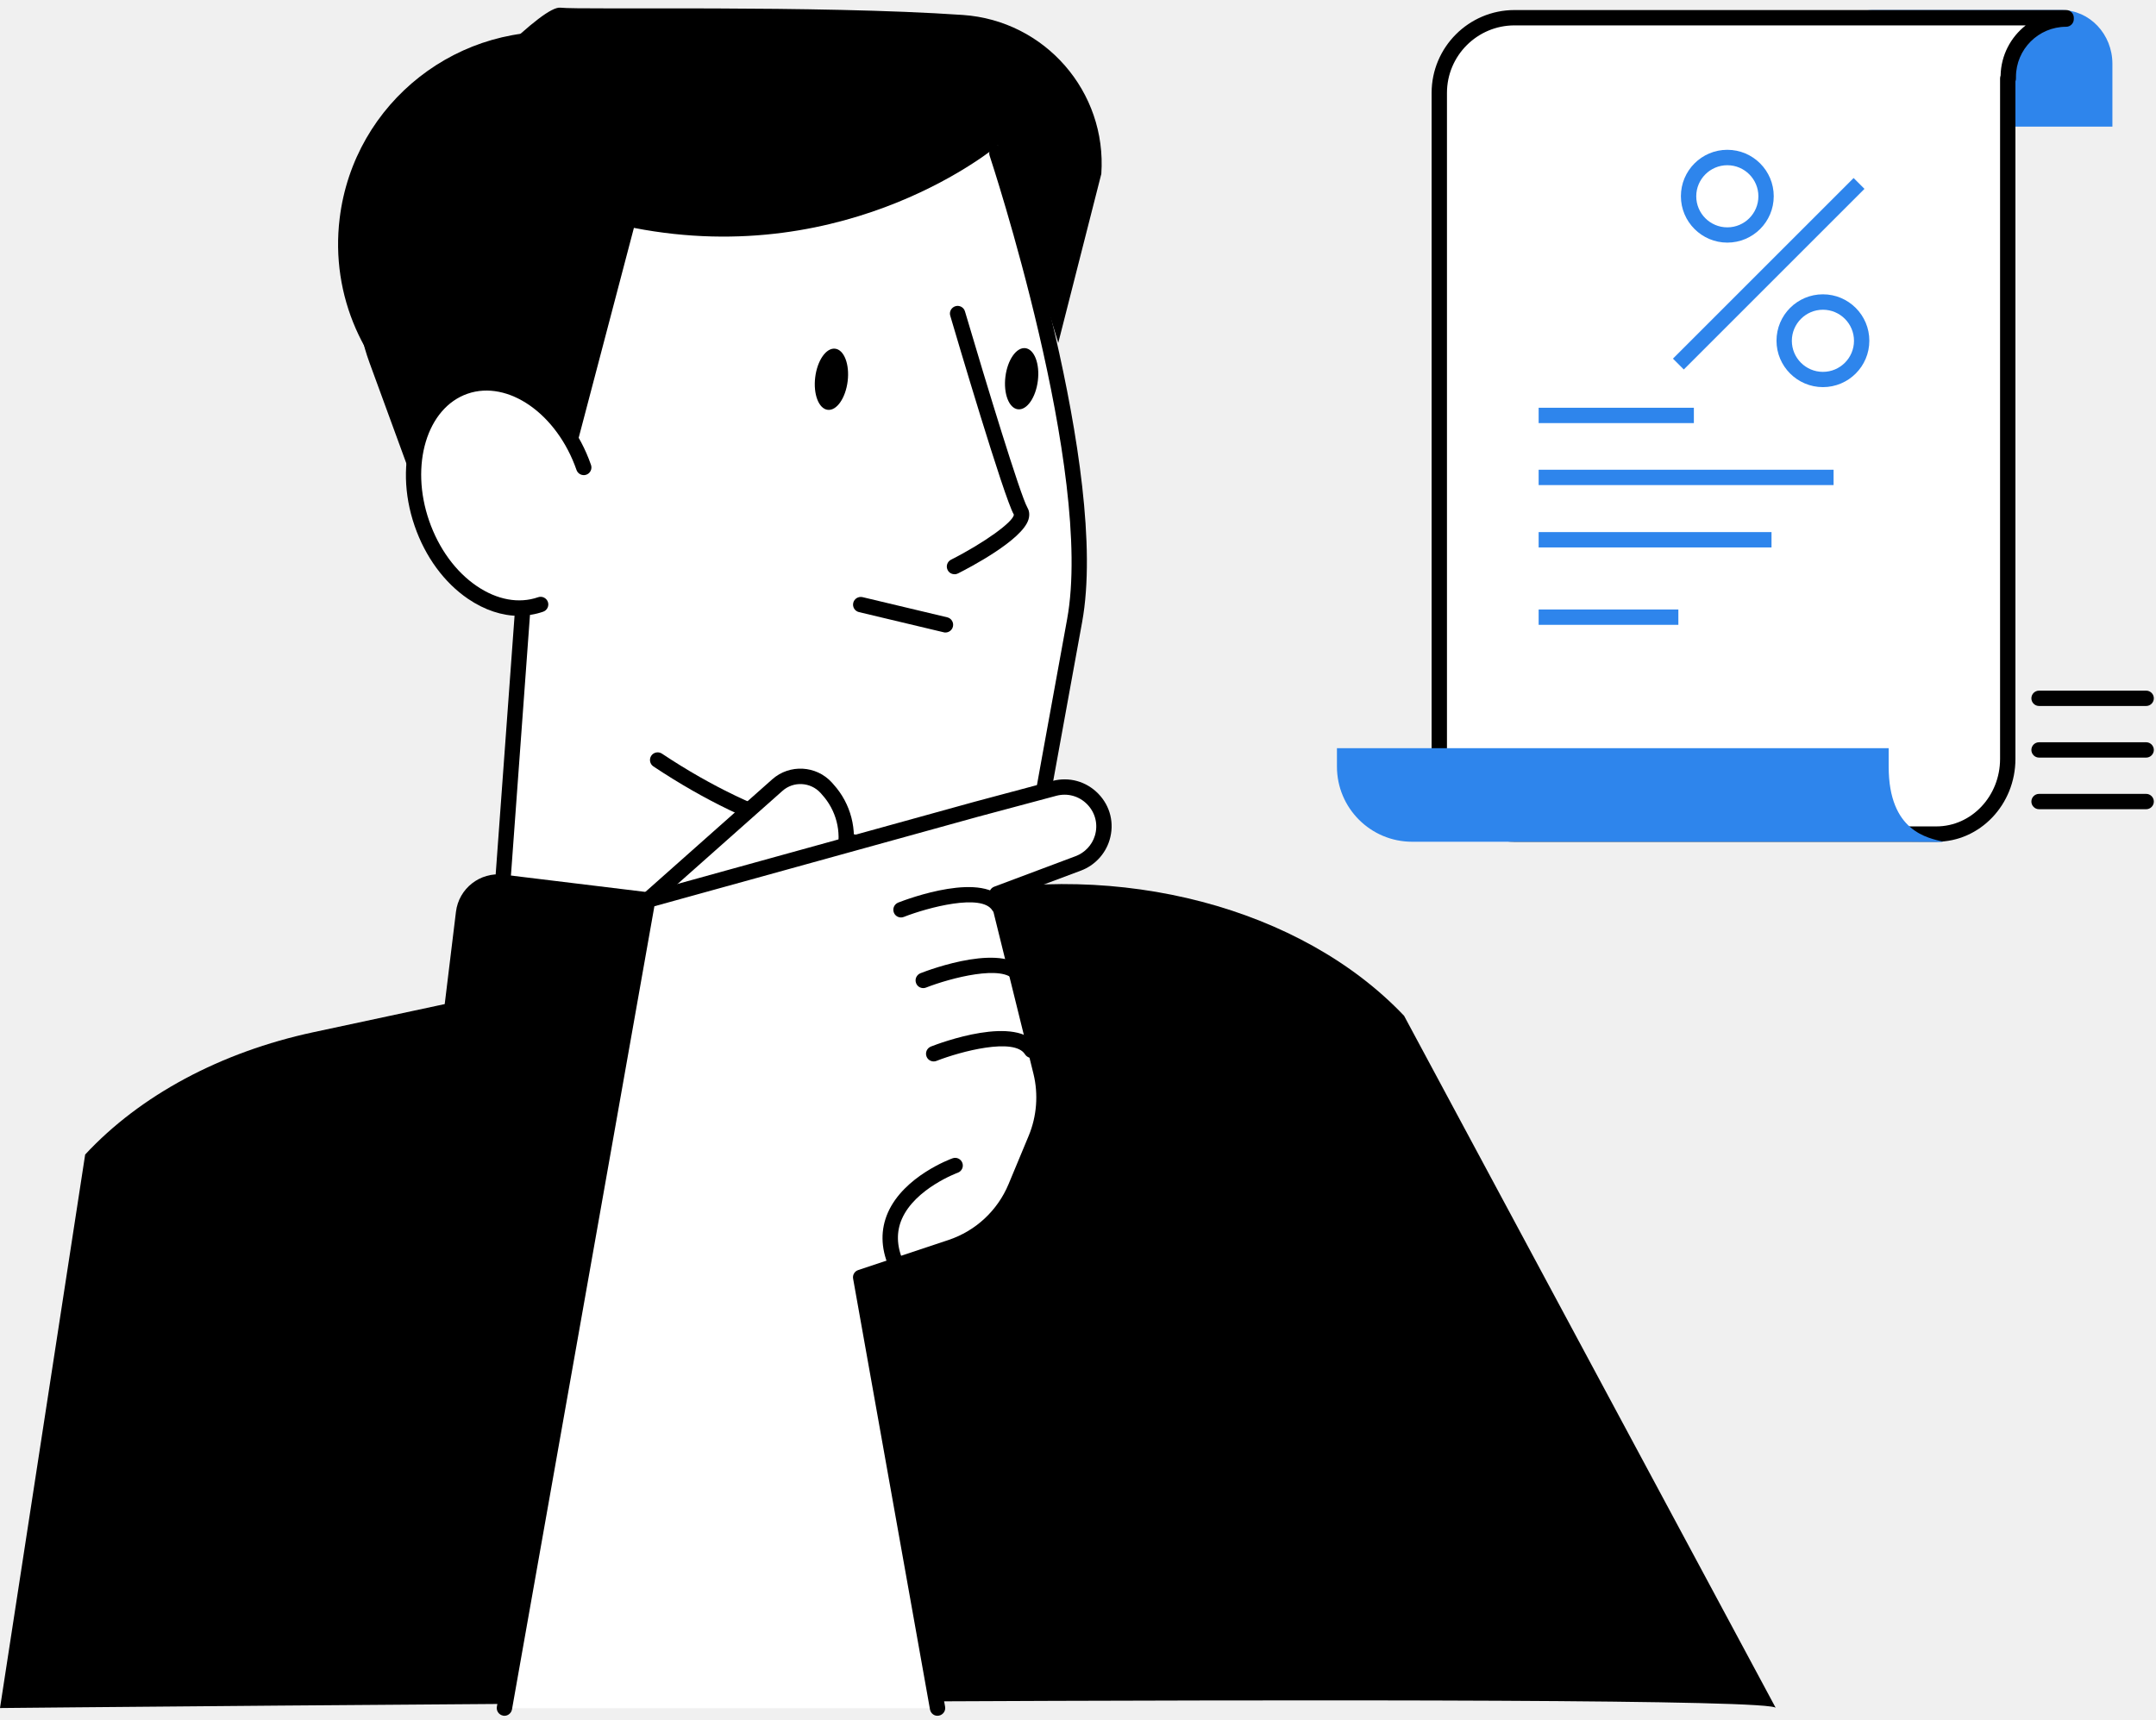
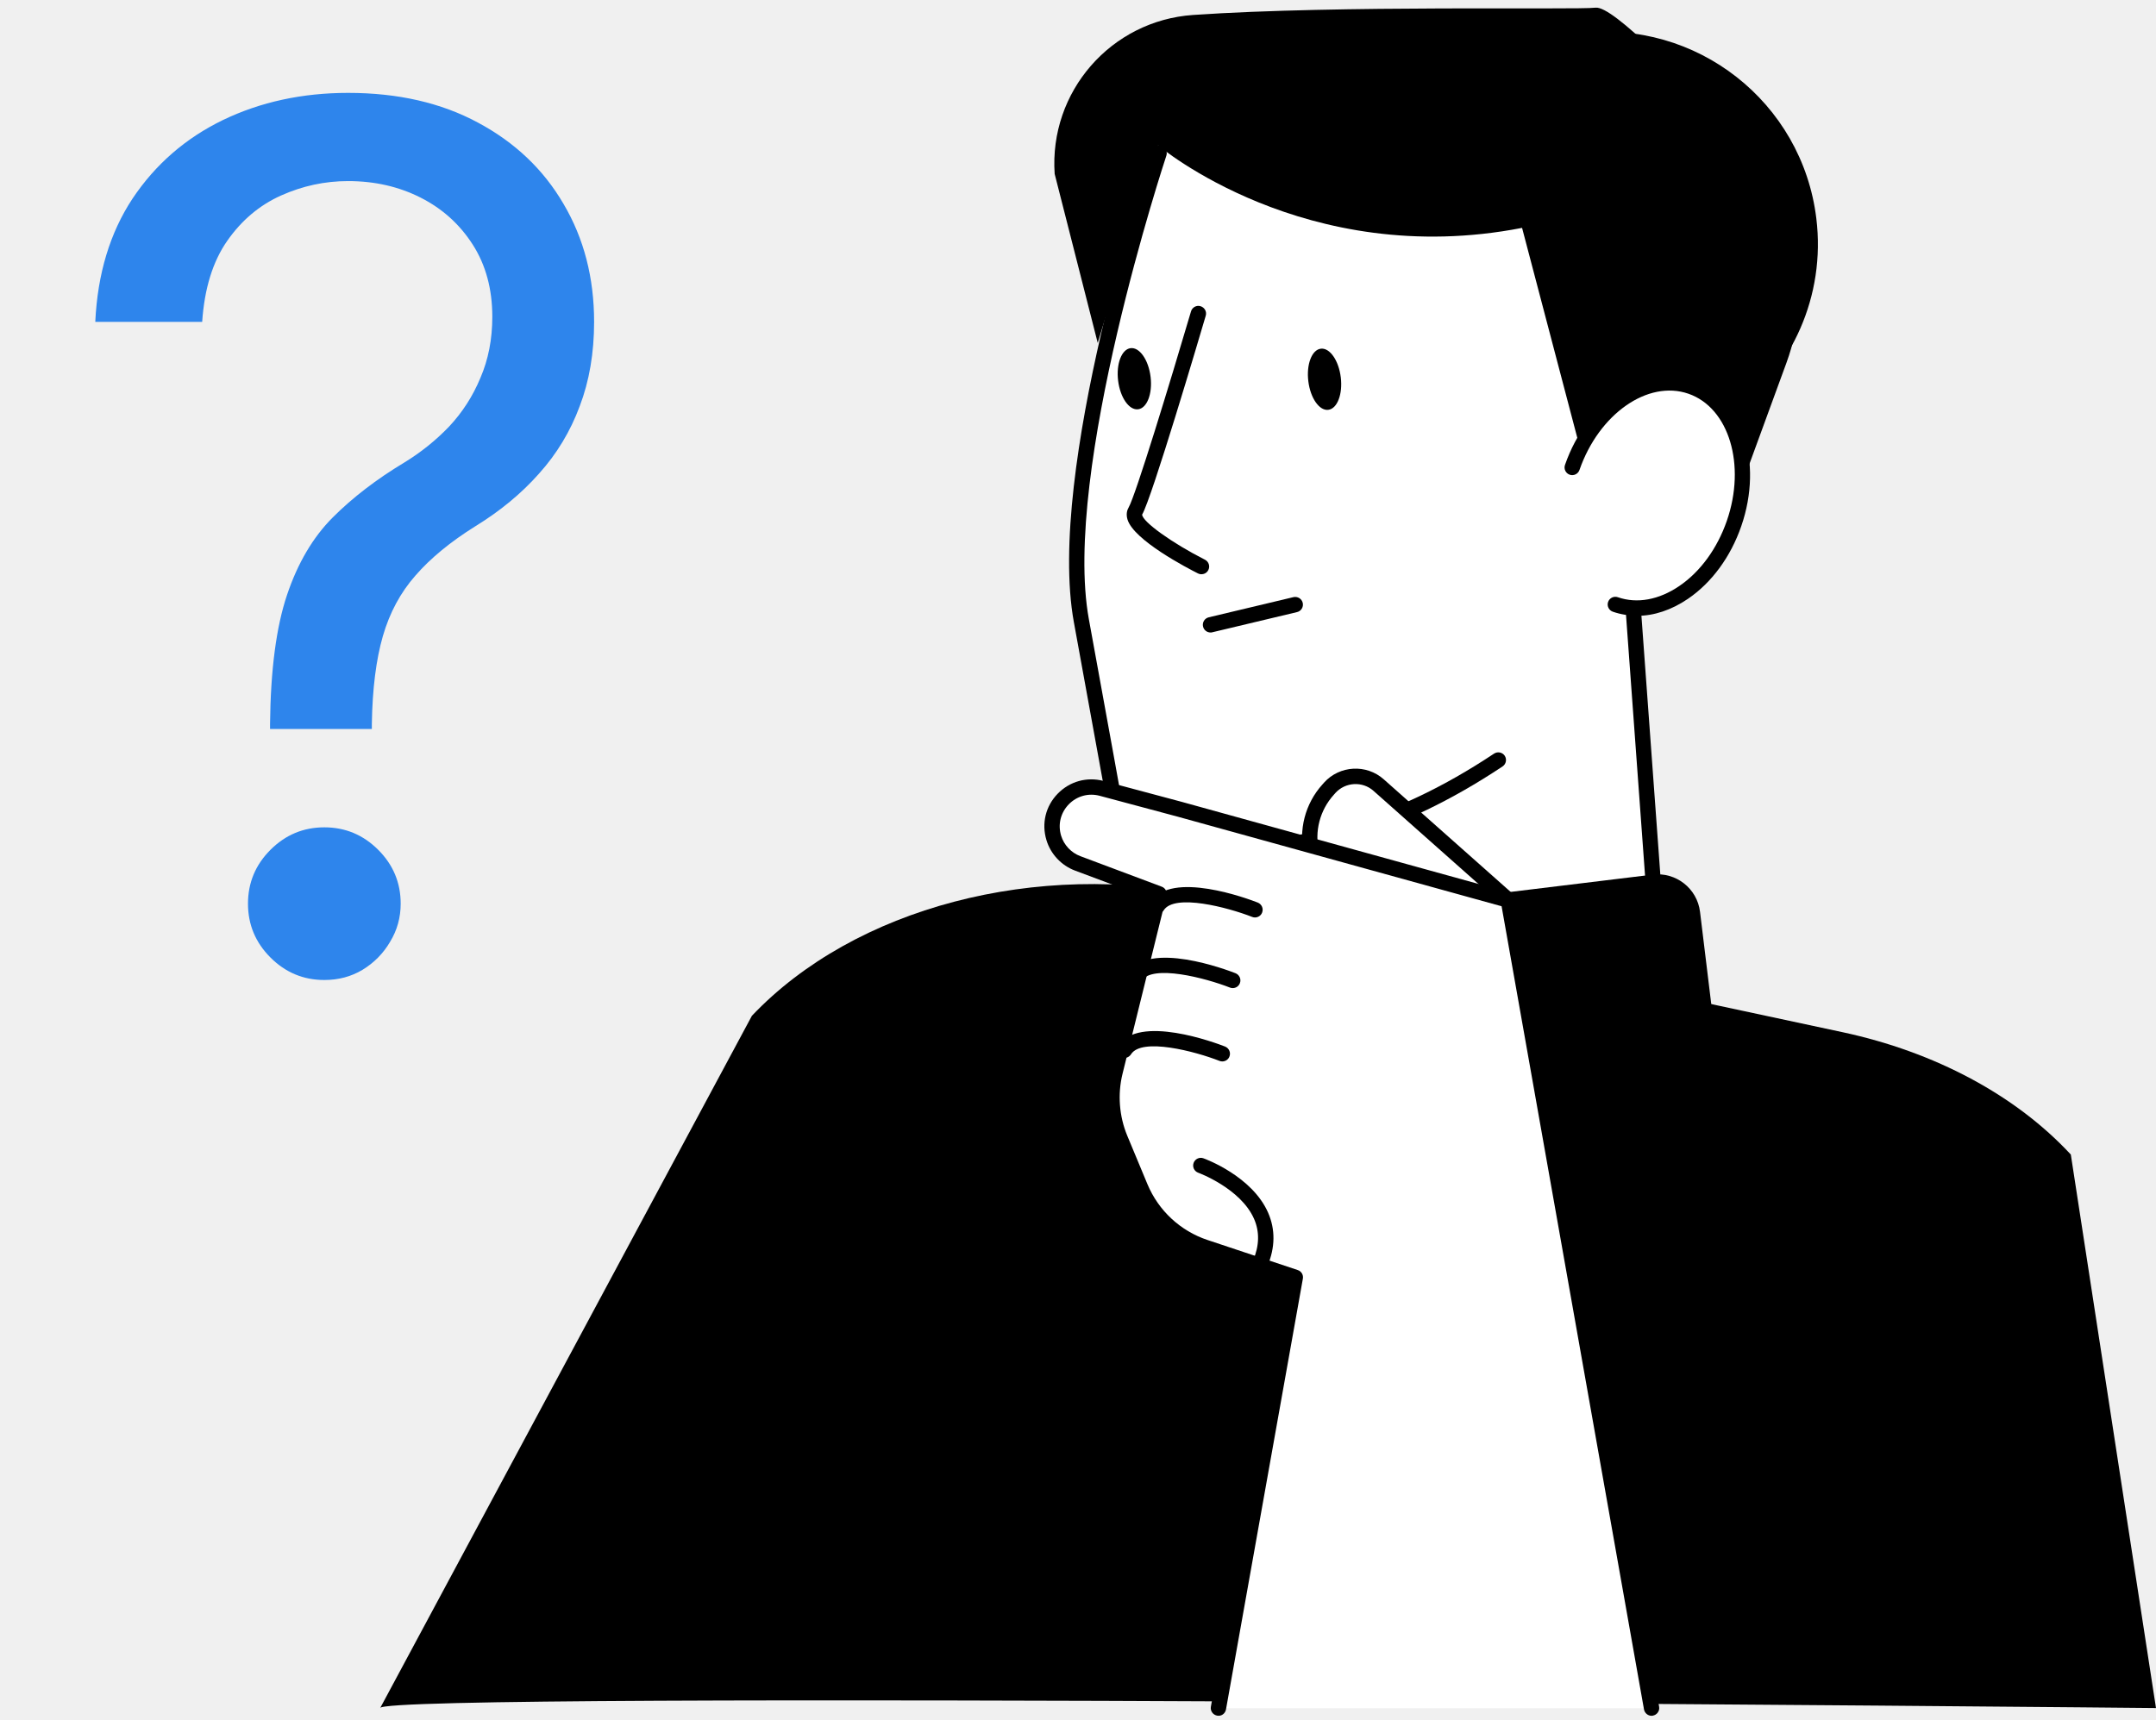
<svg xmlns="http://www.w3.org/2000/svg" width="361" height="288" viewBox="0 0 361 288" fill="none">
  <mask id="mask0_2_1961" style="mask-type:luminance" maskUnits="userSpaceOnUse" x="0" y="0" width="361" height="288">
-     <path d="M360.997 0H0V287.77H360.997V0Z" fill="white" />
+     <path d="M0 0H360.997V287.77H0V0Z" fill="white" />
  </mask>
  <g mask="url(#mask0_2_1961)">
-     <path d="M77.531 63.824C86.46 60.535 91.714 63.913 94.553 67.305C94.951 67.78 95.311 68.281 95.658 68.795C94.347 50.142 98.613 36.614 108.402 28.482C116.907 21.429 129.792 18.538 145.684 20.157C157.605 21.365 167.151 24.692 167.253 24.731C167.536 24.833 167.767 25.065 167.857 25.347C168.577 27.518 185.522 78.88 180.91 104.137C176.285 129.432 174.872 137.436 174.872 137.436C174.82 137.719 174.653 137.963 174.409 138.104C174.255 138.207 164.119 144.078 147.354 142.536L147.456 164.646C147.456 164.941 147.328 165.224 147.084 165.417C146.776 165.661 142.228 169.104 128.379 167.421C118.615 166.226 104.227 162.487 83.441 153.289C83.055 153.122 82.824 152.724 82.85 152.313L86.472 102.814C79.663 102.531 72.726 96.712 69.72 88.014C66.046 77.403 69.476 66.766 77.531 63.811V63.824Z" fill="white" />
-     <path d="M96.467 5.589C104.985 6.629 112.436 10.599 117.921 16.367C93.962 20.003 74.255 39.813 71.082 65.815C70.941 66.958 70.85 68.102 70.773 69.232C60.997 61.845 55.28 49.615 56.873 36.575C59.25 17.087 76.966 3.212 96.467 5.576V5.589Z" fill="black" />
-     <path d="M92.562 89.787L71.133 86.074L61.871 60.753C57.297 48.24 60.008 34.211 68.962 24.332C78.931 13.348 90.904 0.938 93.834 1.285C97.161 1.683 136.768 0.822 161.215 2.505C174.974 3.443 185.355 15.365 184.404 29.124L177.197 57.426L167.074 24.358C167.074 24.358 142.42 45.234 106.141 38.168L92.562 89.8V89.787Z" fill="black" />
-     <path d="M158.299 105.936C158.196 105.936 158.094 105.936 158.004 105.897L143.821 102.518C143.127 102.351 142.703 101.658 142.87 100.964C143.037 100.27 143.731 99.859 144.425 100.013L158.608 103.392C159.301 103.559 159.725 104.253 159.558 104.946C159.417 105.537 158.89 105.936 158.312 105.936H158.299Z" fill="black" />
-     <path d="M90.532 101.259C83.055 103.855 74.152 97.778 70.658 87.693C67.163 77.608 70.401 67.331 77.878 64.736C85.355 62.141 94.257 68.217 97.752 78.302L90.532 101.259Z" fill="white" />
-     <path d="M86.922 103.148C84.07 103.148 81.141 102.184 78.366 100.296C74.383 97.585 71.21 93.256 69.437 88.117C65.712 77.377 69.309 66.354 77.454 63.528C85.599 60.715 95.247 67.151 98.96 77.878C99.191 78.546 98.831 79.278 98.163 79.51C97.495 79.741 96.763 79.381 96.531 78.713C93.268 69.322 85.085 63.592 78.289 65.943C71.493 68.294 68.602 77.865 71.865 87.256C73.471 91.868 76.285 95.748 79.818 98.15C83.235 100.476 86.883 101.144 90.108 100.026C90.776 99.795 91.508 100.155 91.74 100.823C91.971 101.491 91.611 102.223 90.943 102.454C89.645 102.904 88.284 103.122 86.922 103.122V103.148Z" fill="black" />
-     <path d="M141.932 63.849C141.585 66.675 140.095 68.821 138.592 68.641C137.089 68.461 136.151 66.02 136.498 63.194C136.845 60.368 138.335 58.222 139.838 58.402C141.341 58.582 142.279 61.023 141.932 63.849Z" fill="black" />
-     <path d="M173.78 63.759C173.433 66.586 171.943 68.731 170.439 68.551C168.936 68.371 167.999 65.93 168.345 63.104C168.692 60.278 170.183 58.132 171.686 58.312C173.189 58.492 174.127 60.933 173.78 63.759Z" fill="black" />
-     <path d="M152.968 143.294C141.868 143.294 126.979 140.057 109.404 128.366C108.813 127.968 108.659 127.171 109.044 126.58C109.443 125.989 110.239 125.835 110.83 126.221C145.105 149.024 169.065 138.335 172.739 136.434C173.15 134.134 174.782 125.013 178.674 103.726C183.196 79.034 165.879 26.593 165.699 26.066C165.481 25.398 165.84 24.666 166.508 24.448C167.189 24.229 167.909 24.589 168.127 25.257C168.846 27.428 185.817 78.854 181.192 104.188C176.619 129.188 175.167 137.41 175.141 137.487C175.077 137.847 174.859 138.168 174.538 138.361C173.96 138.708 166.136 143.281 152.942 143.281L152.968 143.294Z" fill="black" />
-     <path d="M83.839 153.687C83.839 153.687 83.774 153.687 83.749 153.687C83.042 153.636 82.515 153.019 82.567 152.313L86.215 102.351C86.267 101.645 86.871 101.092 87.59 101.169C88.296 101.221 88.823 101.837 88.772 102.544L85.123 152.505C85.072 153.186 84.507 153.7 83.839 153.7V153.687Z" fill="black" />
-     <path d="M146.454 165.956C145.748 165.956 145.17 165.378 145.17 164.672L145.067 141.894C145.067 141.187 145.632 140.609 146.352 140.609C147.058 140.609 147.636 141.187 147.636 141.894L147.739 164.672C147.739 165.378 147.174 165.956 146.454 165.956Z" fill="black" />
-     <path d="M159.815 96.172C159.34 96.172 158.89 95.915 158.672 95.466C158.351 94.836 158.608 94.065 159.237 93.744C164.697 90.982 169.72 87.385 169.759 86.19C168.114 83.377 160.021 55.987 159.109 52.878C158.903 52.197 159.301 51.491 159.982 51.285C160.663 51.08 161.382 51.478 161.575 52.159C165.147 64.26 170.863 83.004 172.02 84.995C172.264 85.406 172.482 86.087 172.212 86.999C171.172 90.481 162.192 95.144 160.406 96.044C160.226 96.134 160.021 96.185 159.828 96.185L159.815 96.172Z" fill="black" />
-     <path d="M78.339 195.449L142.575 203.267C146.49 203.744 150.052 200.955 150.528 197.039L154.761 162.263C155.238 158.347 152.45 154.786 148.534 154.309L84.299 146.491C80.383 146.014 76.822 148.802 76.345 152.717L72.112 187.494C71.635 191.411 74.423 194.971 78.339 195.449Z" fill="black" />
-     <path d="M297.341 286.074L235.098 170.131C217.922 152.017 187.385 143.988 158.877 150.09L52.48 172.881C36.973 176.208 23.471 183.441 14.26 193.371L0 286.074C0 286.074 297.341 283.184 297.341 286.074Z" fill="black" />
-     <path d="M108.453 150.758L130.165 131.488C132.554 129.368 136.215 129.561 138.361 131.938L138.644 132.246C141.264 135.149 142.305 139.145 141.406 142.947L139.748 150.026L108.453 150.758Z" fill="white" />
-     <path d="M108.453 152.043C108.094 152.043 107.747 151.902 107.49 151.606C107.014 151.08 107.066 150.27 107.593 149.795L129.304 130.525C132.207 127.943 136.691 128.187 139.299 131.077L139.568 131.385C142.472 134.597 143.615 139.029 142.639 143.243L140.982 150.322C140.815 151.015 140.121 151.439 139.44 151.285C138.746 151.131 138.322 150.437 138.476 149.744L140.134 142.665C140.93 139.273 140.005 135.702 137.667 133.12L137.397 132.811C135.727 130.974 132.862 130.807 131.012 132.465L109.301 151.735C109.057 151.953 108.749 152.056 108.453 152.056V152.043Z" fill="black" />
-     <path d="M84.468 286.087L108.453 150.771L163.425 135.56L176.529 132.053C181.526 130.717 186.048 135.393 184.545 140.339C183.954 142.305 182.477 143.885 180.55 144.604L166.919 149.717L174.294 179.574C175.206 183.286 174.91 187.192 173.446 190.725L170.067 198.844C168.076 203.61 164.132 207.284 159.237 208.916L144.142 213.952L157.015 286.1H84.494L84.468 286.087Z" fill="white" />
-     <path d="M84.468 287.372C84.391 287.372 84.314 287.372 84.237 287.346C83.543 287.218 83.068 286.55 83.196 285.856L107.182 150.54C107.271 150.052 107.631 149.653 108.106 149.525L163.078 134.314L176.195 130.807C178.996 130.062 181.873 130.858 183.903 132.94C185.92 135.021 186.627 137.924 185.779 140.712C185.072 143.05 183.286 144.951 181 145.812L168.435 150.514L175.54 179.253C176.516 183.209 176.195 187.449 174.628 191.2L171.249 199.319C169.116 204.432 164.89 208.364 159.635 210.111L145.581 214.8L158.248 285.856C158.376 286.55 157.901 287.218 157.207 287.346C156.501 287.488 155.845 287.012 155.717 286.306L142.844 214.158C142.729 213.528 143.101 212.911 143.705 212.719L158.813 207.683C163.361 206.167 167.022 202.762 168.872 198.33L172.251 190.211C173.6 186.961 173.882 183.287 173.047 179.869L165.673 150.026C165.519 149.396 165.853 148.741 166.47 148.51L180.1 143.397C181.642 142.819 182.85 141.534 183.325 139.967C183.89 138.091 183.415 136.139 182.053 134.725C180.691 133.325 178.751 132.785 176.863 133.286L163.759 136.794L109.571 151.786L85.727 286.306C85.612 286.922 85.072 287.372 84.468 287.372Z" fill="black" />
-     <path d="M149.974 212.873C149.473 212.873 148.998 212.578 148.793 212.089C147.469 208.955 147.431 205.936 148.664 203.109C151.349 196.994 159.16 194.117 159.494 194.001C160.162 193.757 160.894 194.104 161.138 194.772C161.382 195.44 161.036 196.172 160.368 196.416C160.29 196.442 153.25 199.05 151.015 204.15C150.077 206.295 150.129 208.621 151.169 211.087C151.439 211.743 151.143 212.488 150.488 212.77C150.321 212.835 150.154 212.873 149.987 212.873H149.974Z" fill="black" />
-     <path d="M156.334 177.775C155.82 177.775 155.332 177.467 155.139 176.953C154.882 176.298 155.203 175.553 155.871 175.283C157.349 174.705 170.414 169.785 173.805 175.219C174.178 175.823 173.998 176.619 173.394 176.992C172.791 177.377 172.007 177.184 171.621 176.581C169.836 173.729 160.869 176.092 156.809 177.685C156.655 177.75 156.501 177.775 156.347 177.775H156.334Z" fill="black" />
-     <path d="M154.586 165.494C154.073 165.494 153.584 165.185 153.392 164.671C153.135 164.016 153.456 163.271 154.124 163.001C155.601 162.423 168.667 157.503 172.058 162.937C172.431 163.541 172.251 164.337 171.647 164.71C171.043 165.082 170.26 164.903 169.874 164.299C168.089 161.447 159.121 163.811 155.062 165.404C154.908 165.468 154.753 165.494 154.599 165.494H154.586Z" fill="black" />
-     <path d="M150.861 153.662C150.347 153.662 149.859 153.353 149.666 152.839C149.409 152.184 149.73 151.439 150.398 151.169C151.876 150.591 164.941 145.671 168.333 151.105C168.705 151.709 168.525 152.505 167.922 152.878C167.318 153.25 166.534 153.071 166.149 152.467C164.363 149.615 155.396 151.979 151.336 153.572C151.182 153.636 151.028 153.662 150.874 153.662H150.861Z" fill="black" />
-     <path d="M304.625 21.21V10.689C304.625 5.717 308.659 1.683 313.631 1.683H345.157C349.885 1.683 353.7 5.717 353.7 10.689V21.21H304.625Z" fill="#2E85EC" />
-     <path d="M345.953 2.968H253.584C246.634 2.968 240.995 8.608 240.995 15.558V127.107C240.995 134.057 246.634 139.697 253.584 139.697H324.229C330.833 139.697 336.177 134.057 336.177 127.107V13.13H336.267V12.873C336.267 7.529 340.596 3.186 345.953 3.186V2.955V2.968Z" fill="white" />
-     <path d="M324.229 140.982H253.584C245.928 140.982 239.71 134.751 239.71 127.107V15.558C239.71 7.901 245.941 1.683 253.584 1.683H345.954C346.66 1.683 347.238 2.261 347.238 2.968V3.199C347.238 3.906 346.66 4.484 345.954 4.484C341.329 4.484 337.552 8.248 337.552 12.886V13.143C337.552 13.31 337.526 13.464 337.462 13.618V127.107C337.462 134.764 331.526 140.982 324.229 140.982ZM253.584 4.252C247.354 4.252 242.279 9.327 242.279 15.558V127.107C242.279 133.338 247.354 138.412 253.584 138.412H324.229C330.113 138.412 334.892 133.338 334.892 127.107V13.13C334.892 12.963 334.931 12.796 334.982 12.654C335.047 9.25 336.678 6.218 339.183 4.252H253.584Z" fill="black" />
-     <path d="M316.239 125.309V128.392C316.239 139.337 322.868 140.339 325.373 140.982C325.373 141.046 319.309 140.982 319.309 140.982H236.447C229.497 140.982 223.857 135.342 223.857 128.392V125.309H316.239Z" fill="#2E85EC" />
-     <path d="M283.62 68.294H257.631V70.863H283.62V68.294Z" fill="#2E85EC" />
-     <path d="M307.015 78.674H257.631V81.244H307.015V78.674Z" fill="#2E85EC" />
-     <path d="M296.621 89.119H257.631V91.689H296.621V89.119Z" fill="#2E85EC" />
-     <path d="M281.025 102.082H257.631V104.651H281.025V102.082Z" fill="#2E85EC" />
-     <path d="M310.369 29.817L280.118 60.068L281.935 61.884L312.185 31.634L310.369 29.817Z" fill="#2E85EC" />
-     <path d="M289.222 40.635C284.944 40.635 281.449 37.154 281.449 32.863C281.449 28.572 284.931 25.09 289.222 25.09C293.513 25.09 296.994 28.572 296.994 32.863C296.994 37.154 293.513 40.635 289.222 40.635ZM289.222 27.673C286.357 27.673 284.019 30.011 284.019 32.876C284.019 35.74 286.344 38.078 289.222 38.078C292.099 38.078 294.425 35.74 294.425 32.876C294.425 30.011 292.099 27.673 289.222 27.673Z" fill="#2E85EC" />
-     <path d="M305.229 64.838C300.951 64.838 297.457 61.357 297.457 57.066C297.457 52.775 300.938 49.294 305.229 49.294C309.52 49.294 313.001 52.775 313.001 57.066C313.001 61.357 309.52 64.838 305.229 64.838ZM305.229 51.876C302.364 51.876 300.026 54.214 300.026 57.079C300.026 59.944 302.351 62.282 305.229 62.282C308.107 62.282 310.432 59.944 310.432 57.079C310.432 54.214 308.107 51.876 305.229 51.876Z" fill="#2E85EC" />
-     <path d="M359.353 118.243H341.419C340.712 118.243 340.134 117.665 340.134 116.958C340.134 116.251 340.712 115.673 341.419 115.673H359.353C360.059 115.673 360.638 116.251 360.638 116.958C360.638 117.665 360.059 118.243 359.353 118.243Z" fill="black" />
-     <path d="M359.353 126.889H341.419C340.712 126.889 340.134 126.311 340.134 125.604C340.134 124.897 340.712 124.319 341.419 124.319H359.353C360.059 124.319 360.638 124.897 360.638 125.604C360.638 126.311 360.059 126.889 359.353 126.889Z" fill="black" />
-     <path d="M359.353 135.535H341.419C340.712 135.535 340.134 134.957 340.134 134.25C340.134 133.543 340.712 132.965 341.419 132.965H359.353C360.059 132.965 360.638 133.543 360.638 134.25C360.638 134.957 360.059 135.535 359.353 135.535Z" fill="black" />
+     <path d="M283.466 63.824C274.538 60.535 269.283 63.913 266.444 67.305C266.046 67.78 265.686 68.281 265.339 68.795C266.65 50.142 262.385 36.614 252.595 28.482C244.091 21.429 231.205 18.538 215.314 20.157C203.392 21.365 193.846 24.692 193.744 24.731C193.461 24.833 193.23 25.065 193.14 25.347C192.42 27.518 175.475 78.88 180.087 104.137C184.712 129.432 186.126 137.436 186.126 137.436C186.177 137.719 186.344 137.963 186.588 138.104C186.742 138.207 196.878 144.078 213.644 142.536L213.541 164.646C213.541 164.941 213.669 165.224 213.913 165.417C214.222 165.661 218.769 169.104 232.618 167.421C242.382 166.226 256.77 162.487 277.557 153.289C277.942 153.122 278.173 152.724 278.148 152.313L274.525 102.814C281.334 102.531 288.271 96.712 291.277 88.014C294.951 77.403 291.521 66.766 283.466 63.811V63.824Z" fill="white" />
+     <path d="M264.53 5.589C256.013 6.629 248.561 10.599 243.076 16.367C267.035 20.003 286.742 39.813 289.915 65.815C290.057 66.958 290.147 68.102 290.224 69.232C300 61.845 305.717 49.615 304.124 36.575C301.747 17.087 284.032 3.212 264.53 5.576V5.589Z" fill="black" />
+     <path d="M268.435 89.787L289.864 86.074L299.127 60.753C303.7 48.24 300.989 34.211 292.035 24.332C282.066 13.348 270.093 0.938 267.164 1.285C263.836 1.683 224.229 0.822 199.782 2.505C186.023 3.443 175.642 15.365 176.593 29.124L183.8 57.426L193.924 24.358C193.924 24.358 218.577 45.234 254.856 38.168L268.435 89.8V89.787Z" fill="black" />
+     <path d="M202.698 105.936C202.801 105.936 202.904 105.936 202.993 105.897L217.176 102.518C217.87 102.351 218.294 101.658 218.127 100.964C217.96 100.27 217.266 99.859 216.573 100.013L202.39 103.392C201.696 103.559 201.272 104.253 201.439 104.946C201.58 105.537 202.107 105.936 202.685 105.936H202.698Z" fill="black" />
+     <path d="M270.465 101.259C277.942 103.854 286.845 97.778 290.339 87.693C293.834 77.608 290.596 67.33 283.119 64.735C275.643 62.14 266.74 68.217 263.245 78.302L270.465 101.259Z" fill="white" />
+     <path d="M274.075 103.147C276.927 103.147 279.856 102.184 282.631 100.295C286.614 97.585 289.787 93.255 291.56 88.117C295.285 77.376 291.688 66.354 283.543 63.528C275.398 60.714 265.75 67.15 262.038 77.878C261.806 78.546 262.166 79.278 262.834 79.509C263.502 79.74 264.235 79.381 264.466 78.713C267.729 69.322 275.912 63.592 282.708 65.943C289.504 68.294 292.395 77.865 289.132 87.256C287.526 91.868 284.712 95.748 281.18 98.15C277.762 100.475 274.114 101.143 270.889 100.026C270.221 99.794 269.489 100.154 269.258 100.822C269.026 101.49 269.386 102.222 270.054 102.454C271.352 102.903 272.713 103.122 274.075 103.122V103.147Z" fill="black" />
+     <path d="M219.065 63.849C219.412 66.675 220.902 68.821 222.405 68.641C223.908 68.461 224.846 66.02 224.499 63.194C224.152 60.368 222.662 58.222 221.159 58.402C219.656 58.582 218.718 61.023 219.065 63.849Z" fill="black" />
+     <path d="M187.218 63.759C187.564 66.585 189.055 68.731 190.558 68.551C192.061 68.371 192.999 65.93 192.652 63.104C192.305 60.277 190.815 58.132 189.312 58.312C187.808 58.492 186.871 60.933 187.218 63.759Z" fill="black" />
+     <path d="M208.029 143.294C219.129 143.294 234.019 140.057 251.593 128.366C252.184 127.968 252.338 127.171 251.953 126.58C251.555 125.989 250.758 125.835 250.167 126.221C215.892 149.024 191.932 138.335 188.258 136.434C187.847 134.134 186.215 125.013 182.323 103.726C177.801 79.034 195.118 26.593 195.298 26.066C195.517 25.398 195.157 24.666 194.489 24.448C193.808 24.229 193.089 24.589 192.87 25.257C192.151 27.428 175.18 78.854 179.805 104.188C184.378 129.188 185.83 137.41 185.856 137.487C185.92 137.847 186.138 138.168 186.46 138.361C187.038 138.708 194.861 143.281 208.055 143.281L208.029 143.294Z" fill="black" />
+     <path d="M277.159 153.687C277.159 153.687 277.223 153.687 277.248 153.687C277.955 153.636 278.482 153.019 278.43 152.313L274.782 102.351C274.73 101.645 274.127 101.092 273.407 101.169C272.701 101.221 272.174 101.837 272.225 102.544L275.874 152.505C275.925 153.186 276.49 153.7 277.159 153.7V153.687Z" fill="black" />
+     <path d="M214.543 165.956C215.249 165.956 215.828 165.378 215.828 164.671L215.93 141.894C215.93 141.187 215.365 140.609 214.646 140.609C213.939 140.609 213.361 141.187 213.361 141.894L213.258 164.671C213.258 165.378 213.823 165.956 214.543 165.956Z" fill="black" />
+     <path d="M201.182 96.172C201.657 96.172 202.107 95.915 202.325 95.465C202.647 94.836 202.39 94.065 201.76 93.744C196.3 90.981 191.277 87.384 191.239 86.19C192.883 83.376 200.976 55.987 201.889 52.878C202.094 52.197 201.696 51.49 201.015 51.285C200.334 51.079 199.615 51.477 199.422 52.158C195.851 64.26 190.134 83.004 188.978 84.995C188.733 85.406 188.515 86.087 188.785 86.999C189.825 90.481 198.805 95.144 200.591 96.043C200.771 96.133 200.976 96.184 201.169 96.184L201.182 96.172Z" fill="black" />
+     <path d="M282.658 195.449L218.423 203.267C214.507 203.744 210.946 200.955 210.469 197.039L206.236 162.263C205.759 158.347 208.547 154.786 212.463 154.309L276.699 146.491C280.615 146.014 284.176 148.802 284.652 152.717L288.885 187.494C289.362 191.411 286.574 194.971 282.658 195.449Z" fill="black" />
+     <path d="M63.656 286.074L125.899 170.131C143.076 152.017 173.613 143.988 202.12 150.09L308.518 172.88C324.024 176.208 337.526 183.44 346.737 193.371L360.997 286.074C360.997 286.074 63.656 283.183 63.656 286.074Z" fill="black" />
+     <path d="M252.544 150.758L230.833 131.488C228.443 129.368 224.782 129.561 222.636 131.938L222.354 132.246C219.733 135.149 218.692 139.145 219.592 142.947L221.249 150.026L252.544 150.758Z" fill="white" />
+     <path d="M252.544 152.043C252.904 152.043 253.25 151.901 253.507 151.606C253.983 151.079 253.931 150.27 253.405 149.794L231.693 130.524C228.79 127.942 224.306 128.186 221.699 131.077L221.429 131.385C218.525 134.597 217.382 139.029 218.358 143.243L220.016 150.321C220.183 151.015 220.876 151.439 221.557 151.285C222.251 151.131 222.675 150.437 222.521 149.743L220.863 142.664C220.067 139.273 220.992 135.701 223.33 133.119L223.6 132.811C225.27 130.974 228.135 130.807 229.985 132.464L251.696 151.734C251.94 151.953 252.248 152.056 252.544 152.056V152.043Z" fill="black" />
+     <path d="M276.529 286.087L252.544 150.771L197.572 135.56L184.468 132.053C179.471 130.717 174.949 135.393 176.452 140.339C177.043 142.305 178.52 143.885 180.447 144.604L194.078 149.717L186.704 179.574C185.792 183.286 186.087 187.192 187.552 190.725L190.93 198.844C192.922 203.61 196.866 207.284 201.76 208.916L216.855 213.952L203.983 286.1H276.503L276.529 286.087Z" fill="white" />
+     <path d="M276.529 287.372C276.606 287.372 276.683 287.372 276.76 287.346C277.454 287.218 277.929 286.55 277.801 285.856L253.816 150.54C253.726 150.052 253.366 149.653 252.891 149.525L197.919 134.314L184.802 130.807C182.002 130.062 179.124 130.858 177.094 132.94C175.077 135.021 174.371 137.924 175.218 140.712C175.925 143.05 177.711 144.951 179.998 145.812L192.562 150.514L185.457 179.253C184.481 183.209 184.802 187.449 186.37 191.2L189.748 199.319C191.881 204.432 196.108 208.364 201.362 210.111L215.416 214.8L202.749 285.856C202.621 286.55 203.096 287.218 203.79 287.346C204.497 287.488 205.152 287.012 205.28 286.306L218.153 214.158C218.268 213.528 217.896 212.911 217.292 212.719L202.184 207.683C197.636 206.167 193.975 202.762 192.125 198.33L188.746 190.211C187.397 186.961 187.115 183.287 187.95 179.869L195.324 150.026C195.478 149.396 195.144 148.741 194.527 148.51L180.897 143.397C179.355 142.819 178.148 141.534 177.672 139.967C177.107 138.091 177.582 136.139 178.944 134.725C180.306 133.325 182.246 132.785 184.134 133.286L197.238 136.794L251.426 151.786L275.27 286.306C275.386 286.922 275.925 287.372 276.529 287.372Z" fill="black" />
+     <path d="M211.023 212.873C211.524 212.873 211.999 212.577 212.205 212.089C213.528 208.954 213.566 205.935 212.333 203.109C209.648 196.994 201.837 194.116 201.503 194.001C200.835 193.756 200.103 194.103 199.859 194.771C199.615 195.439 199.962 196.172 200.63 196.416C200.707 196.441 207.747 199.049 209.982 204.15C210.92 206.295 210.869 208.62 209.828 211.087C209.558 211.742 209.854 212.487 210.509 212.77C210.676 212.834 210.843 212.873 211.01 212.873H211.023Z" fill="black" />
+     <path d="M204.664 177.775C205.177 177.775 205.666 177.467 205.858 176.953C206.115 176.298 205.794 175.553 205.126 175.283C203.649 174.705 190.583 169.785 187.192 175.219C186.819 175.823 186.999 176.619 187.603 176.992C188.207 177.377 188.99 177.184 189.376 176.581C191.161 173.729 200.129 176.092 204.188 177.685C204.342 177.75 204.497 177.775 204.651 177.775H204.664Z" fill="black" />
+     <path d="M206.411 165.494C206.925 165.494 207.413 165.185 207.605 164.671C207.862 164.016 207.541 163.271 206.873 163.001C205.396 162.423 192.331 157.503 188.939 162.937C188.566 163.541 188.746 164.337 189.35 164.71C189.954 165.082 190.738 164.903 191.123 164.299C192.909 161.447 201.876 163.811 205.935 165.404C206.09 165.468 206.244 165.494 206.398 165.494H206.411Z" fill="black" />
+     <path d="M210.136 153.662C210.65 153.662 211.138 153.353 211.331 152.839C211.588 152.184 211.267 151.439 210.599 151.169C209.121 150.591 196.056 145.671 192.665 151.105C192.292 151.709 192.472 152.505 193.076 152.878C193.679 153.25 194.463 153.071 194.849 152.467C196.634 149.615 205.601 151.979 209.661 153.572C209.815 153.636 209.969 153.662 210.123 153.662H210.136Z" fill="black" />
+     <path d="M45.216 122.091V121.239C45.311 112.195 46.258 104.998 48.057 99.648C49.856 94.297 52.413 89.965 55.727 86.651C59.042 83.336 63.019 80.282 67.659 77.489C70.453 75.784 72.962 73.772 75.188 71.452C77.413 69.084 79.165 66.362 80.443 63.284C81.769 60.206 82.432 56.797 82.432 53.057C82.432 48.417 81.343 44.392 79.165 40.983C76.987 37.574 74.075 34.946 70.429 33.099C66.783 31.253 62.735 30.329 58.284 30.329C54.401 30.329 50.661 31.134 47.062 32.744C43.464 34.354 40.457 36.887 38.043 40.344C35.628 43.8 34.231 48.322 33.852 53.909H15.954C16.333 45.86 18.417 38.971 22.204 33.242C26.04 27.512 31.082 23.133 37.332 20.102C43.63 17.072 50.614 15.557 58.284 15.557C66.617 15.557 73.862 17.214 80.017 20.528C86.22 23.843 91.002 28.388 94.364 34.165C97.773 39.941 99.477 46.523 99.477 53.909C99.477 59.117 98.672 63.829 97.062 68.043C95.5 72.257 93.227 76.021 90.244 79.335C87.309 82.65 83.758 85.585 79.591 88.142C75.424 90.746 72.086 93.492 69.577 96.381C67.067 99.222 65.244 102.607 64.108 106.537C62.972 110.467 62.356 115.367 62.261 121.239V122.091H45.216ZM54.307 164.136C50.803 164.136 47.796 162.882 45.287 160.372C42.778 157.863 41.523 154.856 41.523 151.352C41.523 147.848 42.778 144.842 45.287 142.332C47.796 139.823 50.803 138.568 54.307 138.568C57.811 138.568 60.817 139.823 63.327 142.332C65.836 144.842 67.091 147.848 67.091 151.352C67.091 153.672 66.499 155.803 65.315 157.744C64.179 159.686 62.64 161.248 60.699 162.432C58.805 163.568 56.674 164.136 54.307 164.136Z" fill="#2E85EC" />
  </g>
</svg>
